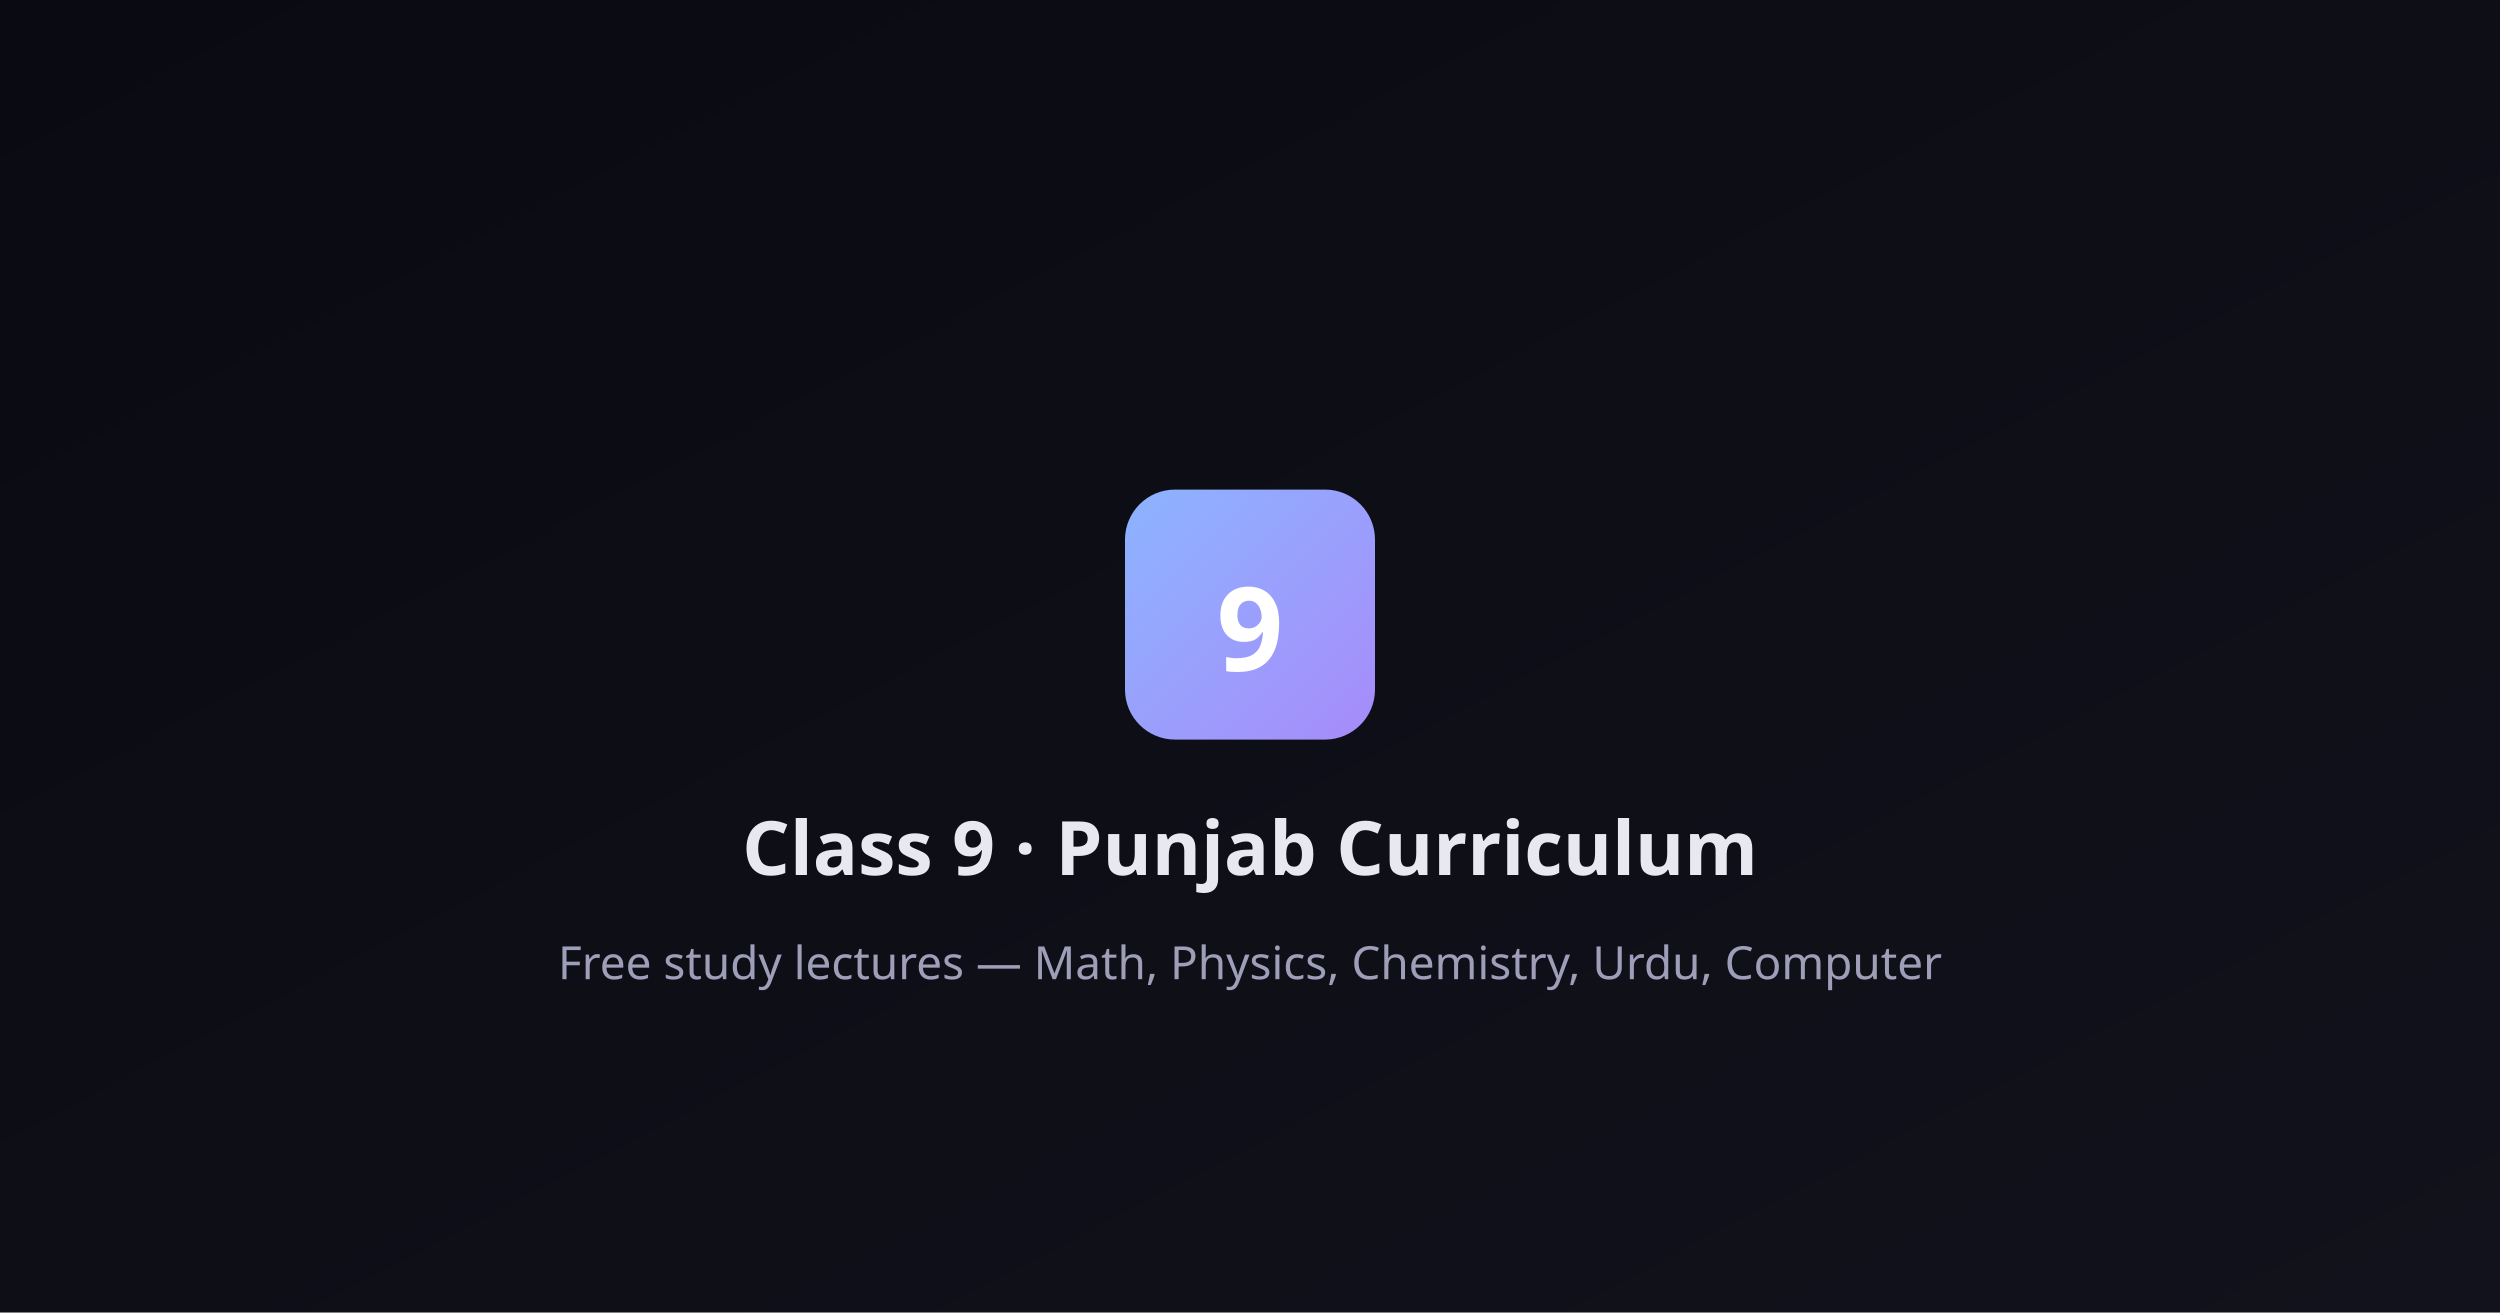
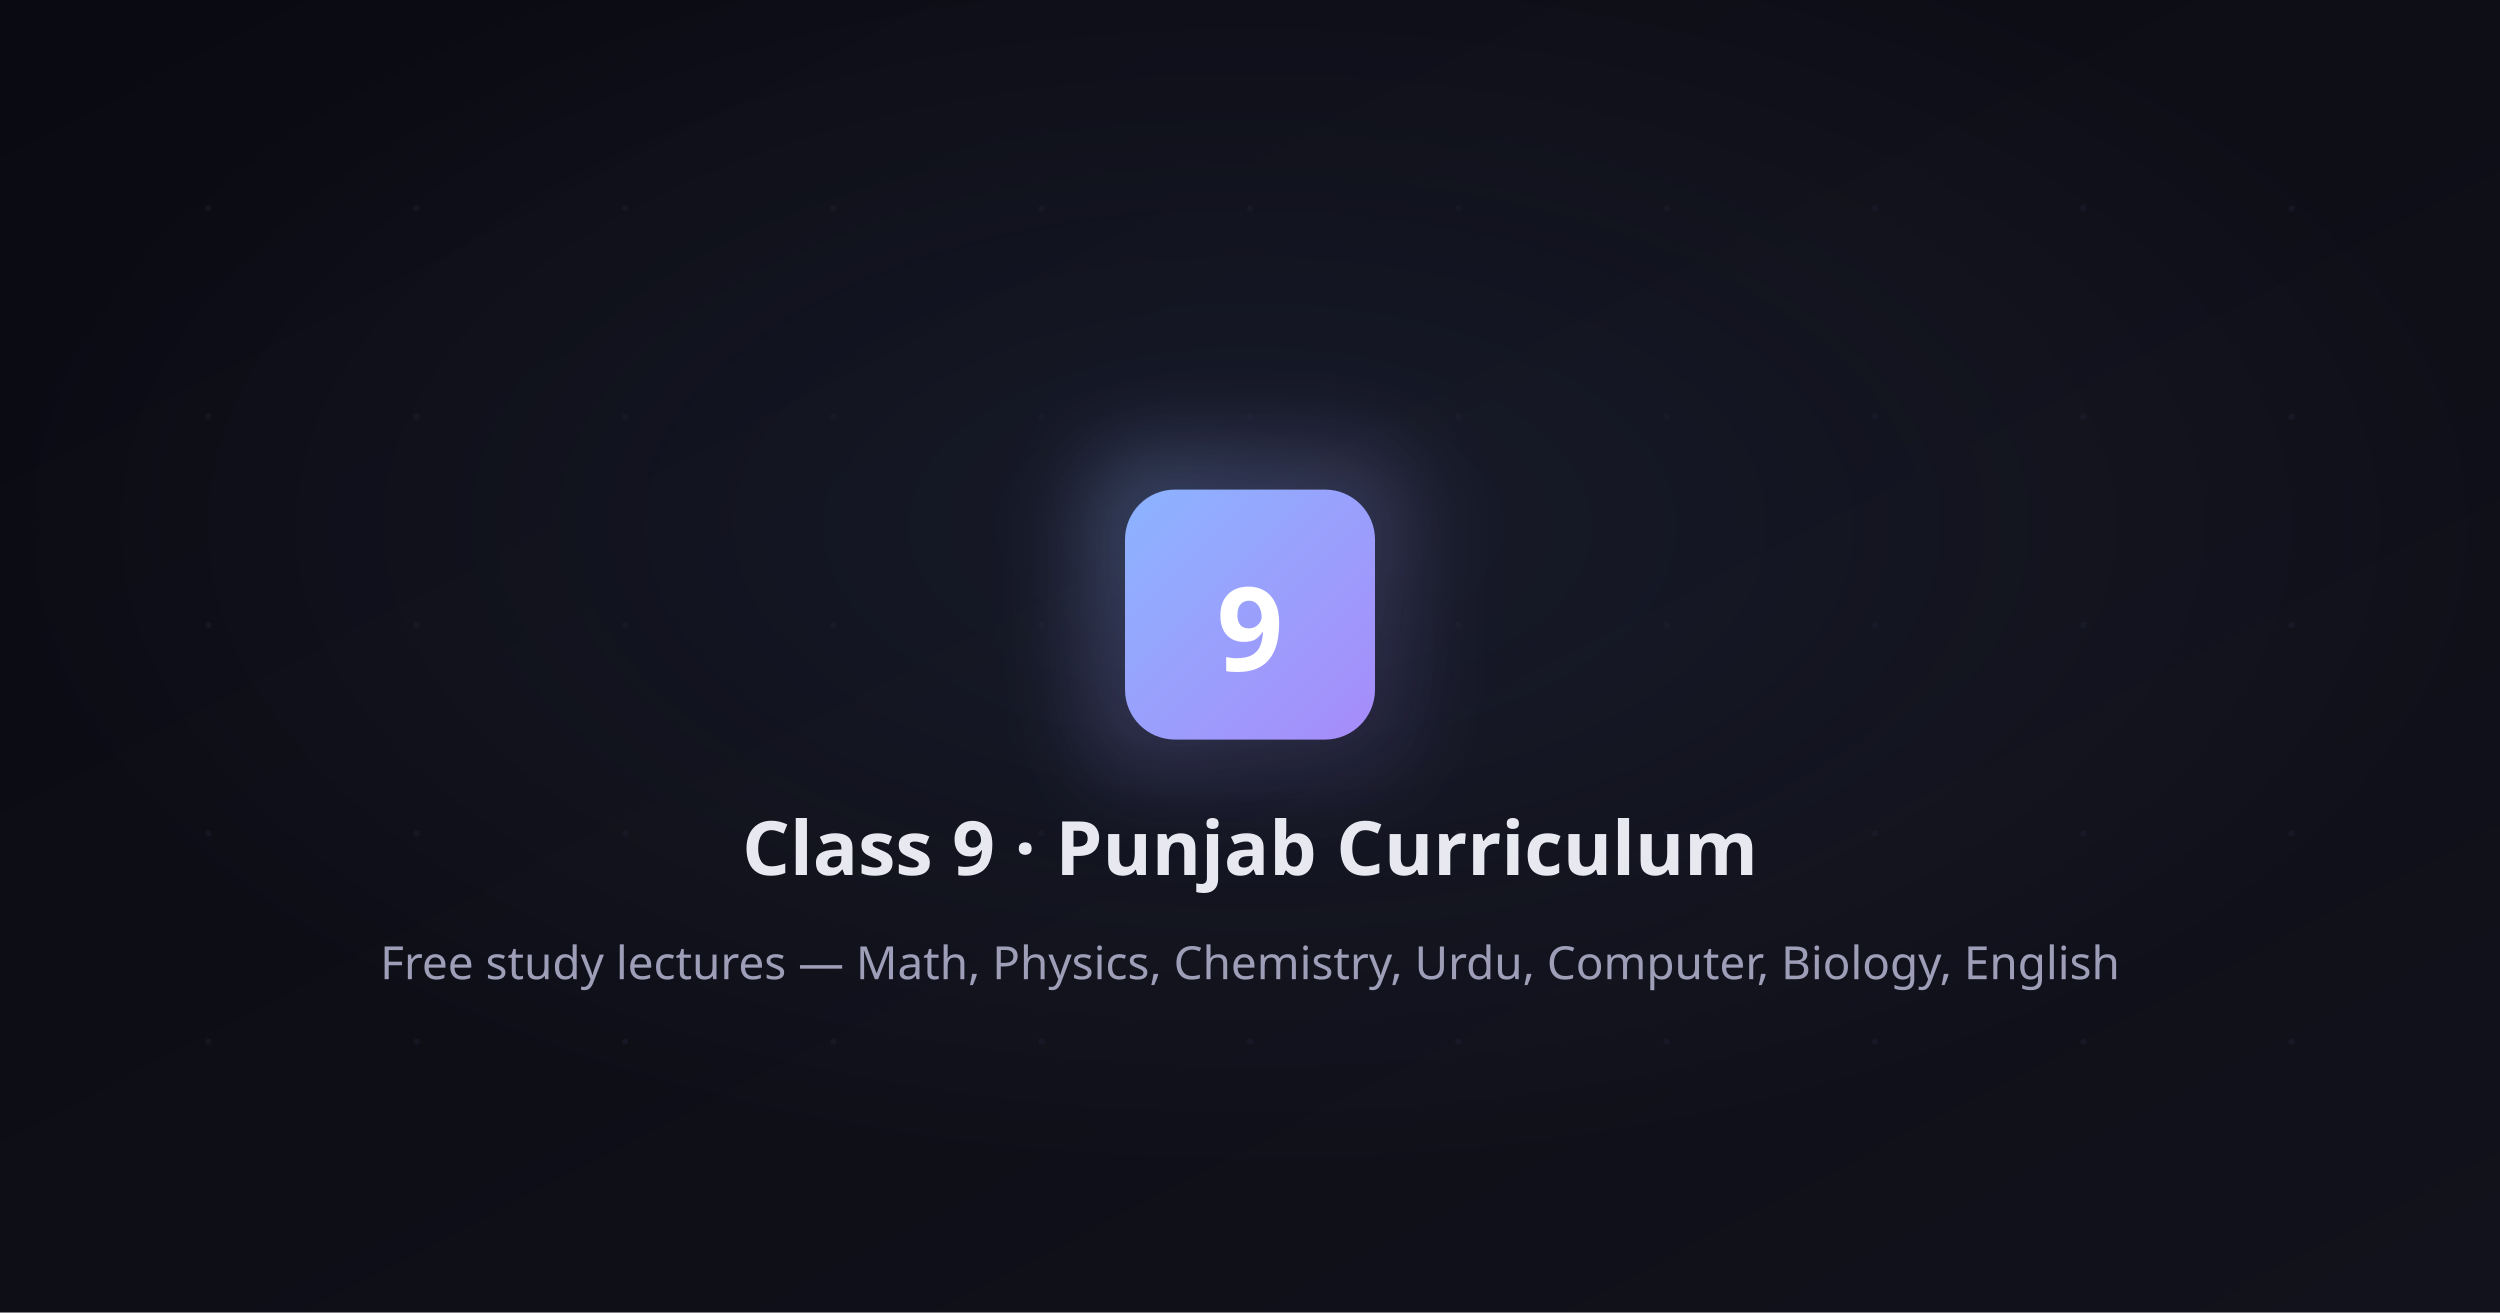
<svg xmlns="http://www.w3.org/2000/svg" width="1200" height="630" viewBox="0 0 1200 630">
  <defs>
    <linearGradient id="bg" x1="0" y1="0" x2="1" y2="1">
      <stop offset="0%" stop-color="#0a0a12" />
      <stop offset="100%" stop-color="#12121c" />
    </linearGradient>
    <linearGradient id="brand" x1="0" y1="0" x2="1" y2="1">
      <stop offset="0%" stop-color="#8cb4ff" />
      <stop offset="100%" stop-color="#a78bfa" />
    </linearGradient>
+     <linearGradient id="brandGlow" x1="0" y1="0" x2="1" y2="1">
+       <stop offset="0%" stop-color="#8cb4ff" stop-opacity="0.3" />
+       <stop offset="100%" stop-color="#a78bfa" stop-opacity="0.1" />
+     </linearGradient>
+     <radialGradient id="glow" cx="50%" cy="40%" r="50%">
+       <stop offset="0%" stop-color="#8cb4ff" stop-opacity="0.08" />
+       <stop offset="100%" stop-color="#8cb4ff" stop-opacity="0" />
+     </radialGradient>
+     <filter id="blur" x="-50%" y="-50%" width="200%" height="200%">
+       <feGaussianBlur stdDeviation="20" />
+     </filter>
  </defs>
  <rect width="1200" height="630" fill="url(#bg)" />
+   <rect width="1200" height="630" fill="url(#glow)" />
+   <g fill="#1e1e30" opacity="0.5">
+     <circle cx="100" cy="100" r="1.5" />
+     <circle cx="200" cy="100" r="1.5" />
+     <circle cx="300" cy="100" r="1.5" />
+     <circle cx="400" cy="100" r="1.5" />
+     <circle cx="500" cy="100" r="1.5" />
+     <circle cx="600" cy="100" r="1.5" />
+     <circle cx="700" cy="100" r="1.5" />
+     <circle cx="800" cy="100" r="1.5" />
+     <circle cx="900" cy="100" r="1.5" />
+     <circle cx="1000" cy="100" r="1.5" />
+     <circle cx="1100" cy="100" r="1.5" />
+     <circle cx="100" cy="200" r="1.5" />
+     <circle cx="200" cy="200" r="1.5" />
+     <circle cx="300" cy="200" r="1.5" />
+     <circle cx="400" cy="200" r="1.5" />
+     <circle cx="500" cy="200" r="1.5" />
+     <circle cx="600" cy="200" r="1.5" />
+     <circle cx="700" cy="200" r="1.5" />
+     <circle cx="800" cy="200" r="1.5" />
+     <circle cx="900" cy="200" r="1.5" />
+     <circle cx="1000" cy="200" r="1.5" />
+     <circle cx="1100" cy="200" r="1.5" />
+     <circle cx="100" cy="300" r="1.5" />
+     <circle cx="200" cy="300" r="1.5" />
+     <circle cx="300" cy="300" r="1.5" />
+     <circle cx="400" cy="300" r="1.5" />
+     <circle cx="500" cy="300" r="1.5" />
+     <circle cx="600" cy="300" r="1.5" />
+     <circle cx="700" cy="300" r="1.5" />
+     <circle cx="800" cy="300" r="1.5" />
+     <circle cx="900" cy="300" r="1.5" />
+     <circle cx="1000" cy="300" r="1.5" />
+     <circle cx="1100" cy="300" r="1.5" />
+     <circle cx="100" cy="400" r="1.5" />
+     <circle cx="200" cy="400" r="1.5" />
+     <circle cx="300" cy="400" r="1.5" />
+     <circle cx="400" cy="400" r="1.5" />
+     <circle cx="500" cy="400" r="1.5" />
+     <circle cx="600" cy="400" r="1.5" />
+     <circle cx="700" cy="400" r="1.5" />
+     <circle cx="800" cy="400" r="1.5" />
+     <circle cx="900" cy="400" r="1.5" />
+     <circle cx="1000" cy="400" r="1.5" />
+     <circle cx="1100" cy="400" r="1.5" />
+     <circle cx="100" cy="500" r="1.5" />
+     <circle cx="200" cy="500" r="1.5" />
+     <circle cx="300" cy="500" r="1.5" />
+     <circle cx="400" cy="500" r="1.5" />
+     <circle cx="500" cy="500" r="1.5" />
+     <circle cx="600" cy="500" r="1.5" />
+     <circle cx="700" cy="500" r="1.5" />
+     <circle cx="800" cy="500" r="1.5" />
+     <circle cx="900" cy="500" r="1.5" />
+     <circle cx="1000" cy="500" r="1.5" />
+     <circle cx="1100" cy="500" r="1.5" />
+   </g>
+   <rect x="520" y="215" width="160" height="160" rx="30" fill="url(#brandGlow)" filter="url(#blur)" />
  <rect x="540" y="235" width="120" height="120" rx="24" fill="url(#brand)" />
  <text x="600" y="322" font-family="system-ui,sans-serif" font-size="56" font-weight="700" fill="#fff" text-anchor="middle">9</text>
  <text x="600" y="420" font-family="system-ui,sans-serif" font-size="36" font-weight="600" fill="#e8e8f0" text-anchor="middle">Class 9 · Punjab Curriculum</text>
-   <text x="600" y="470" font-family="system-ui,sans-serif" font-size="22" fill="#9e9eb8" text-anchor="middle">Free study lectures — Math, Physics, Chemistry, Urdu, Computer</text>
+   <text x="600" y="470" font-family="system-ui,sans-serif" font-size="22" fill="#9e9eb8" text-anchor="middle">Free study lectures — Math, Physics, Chemistry, Urdu, Computer, Biology, English</text>
</svg>
